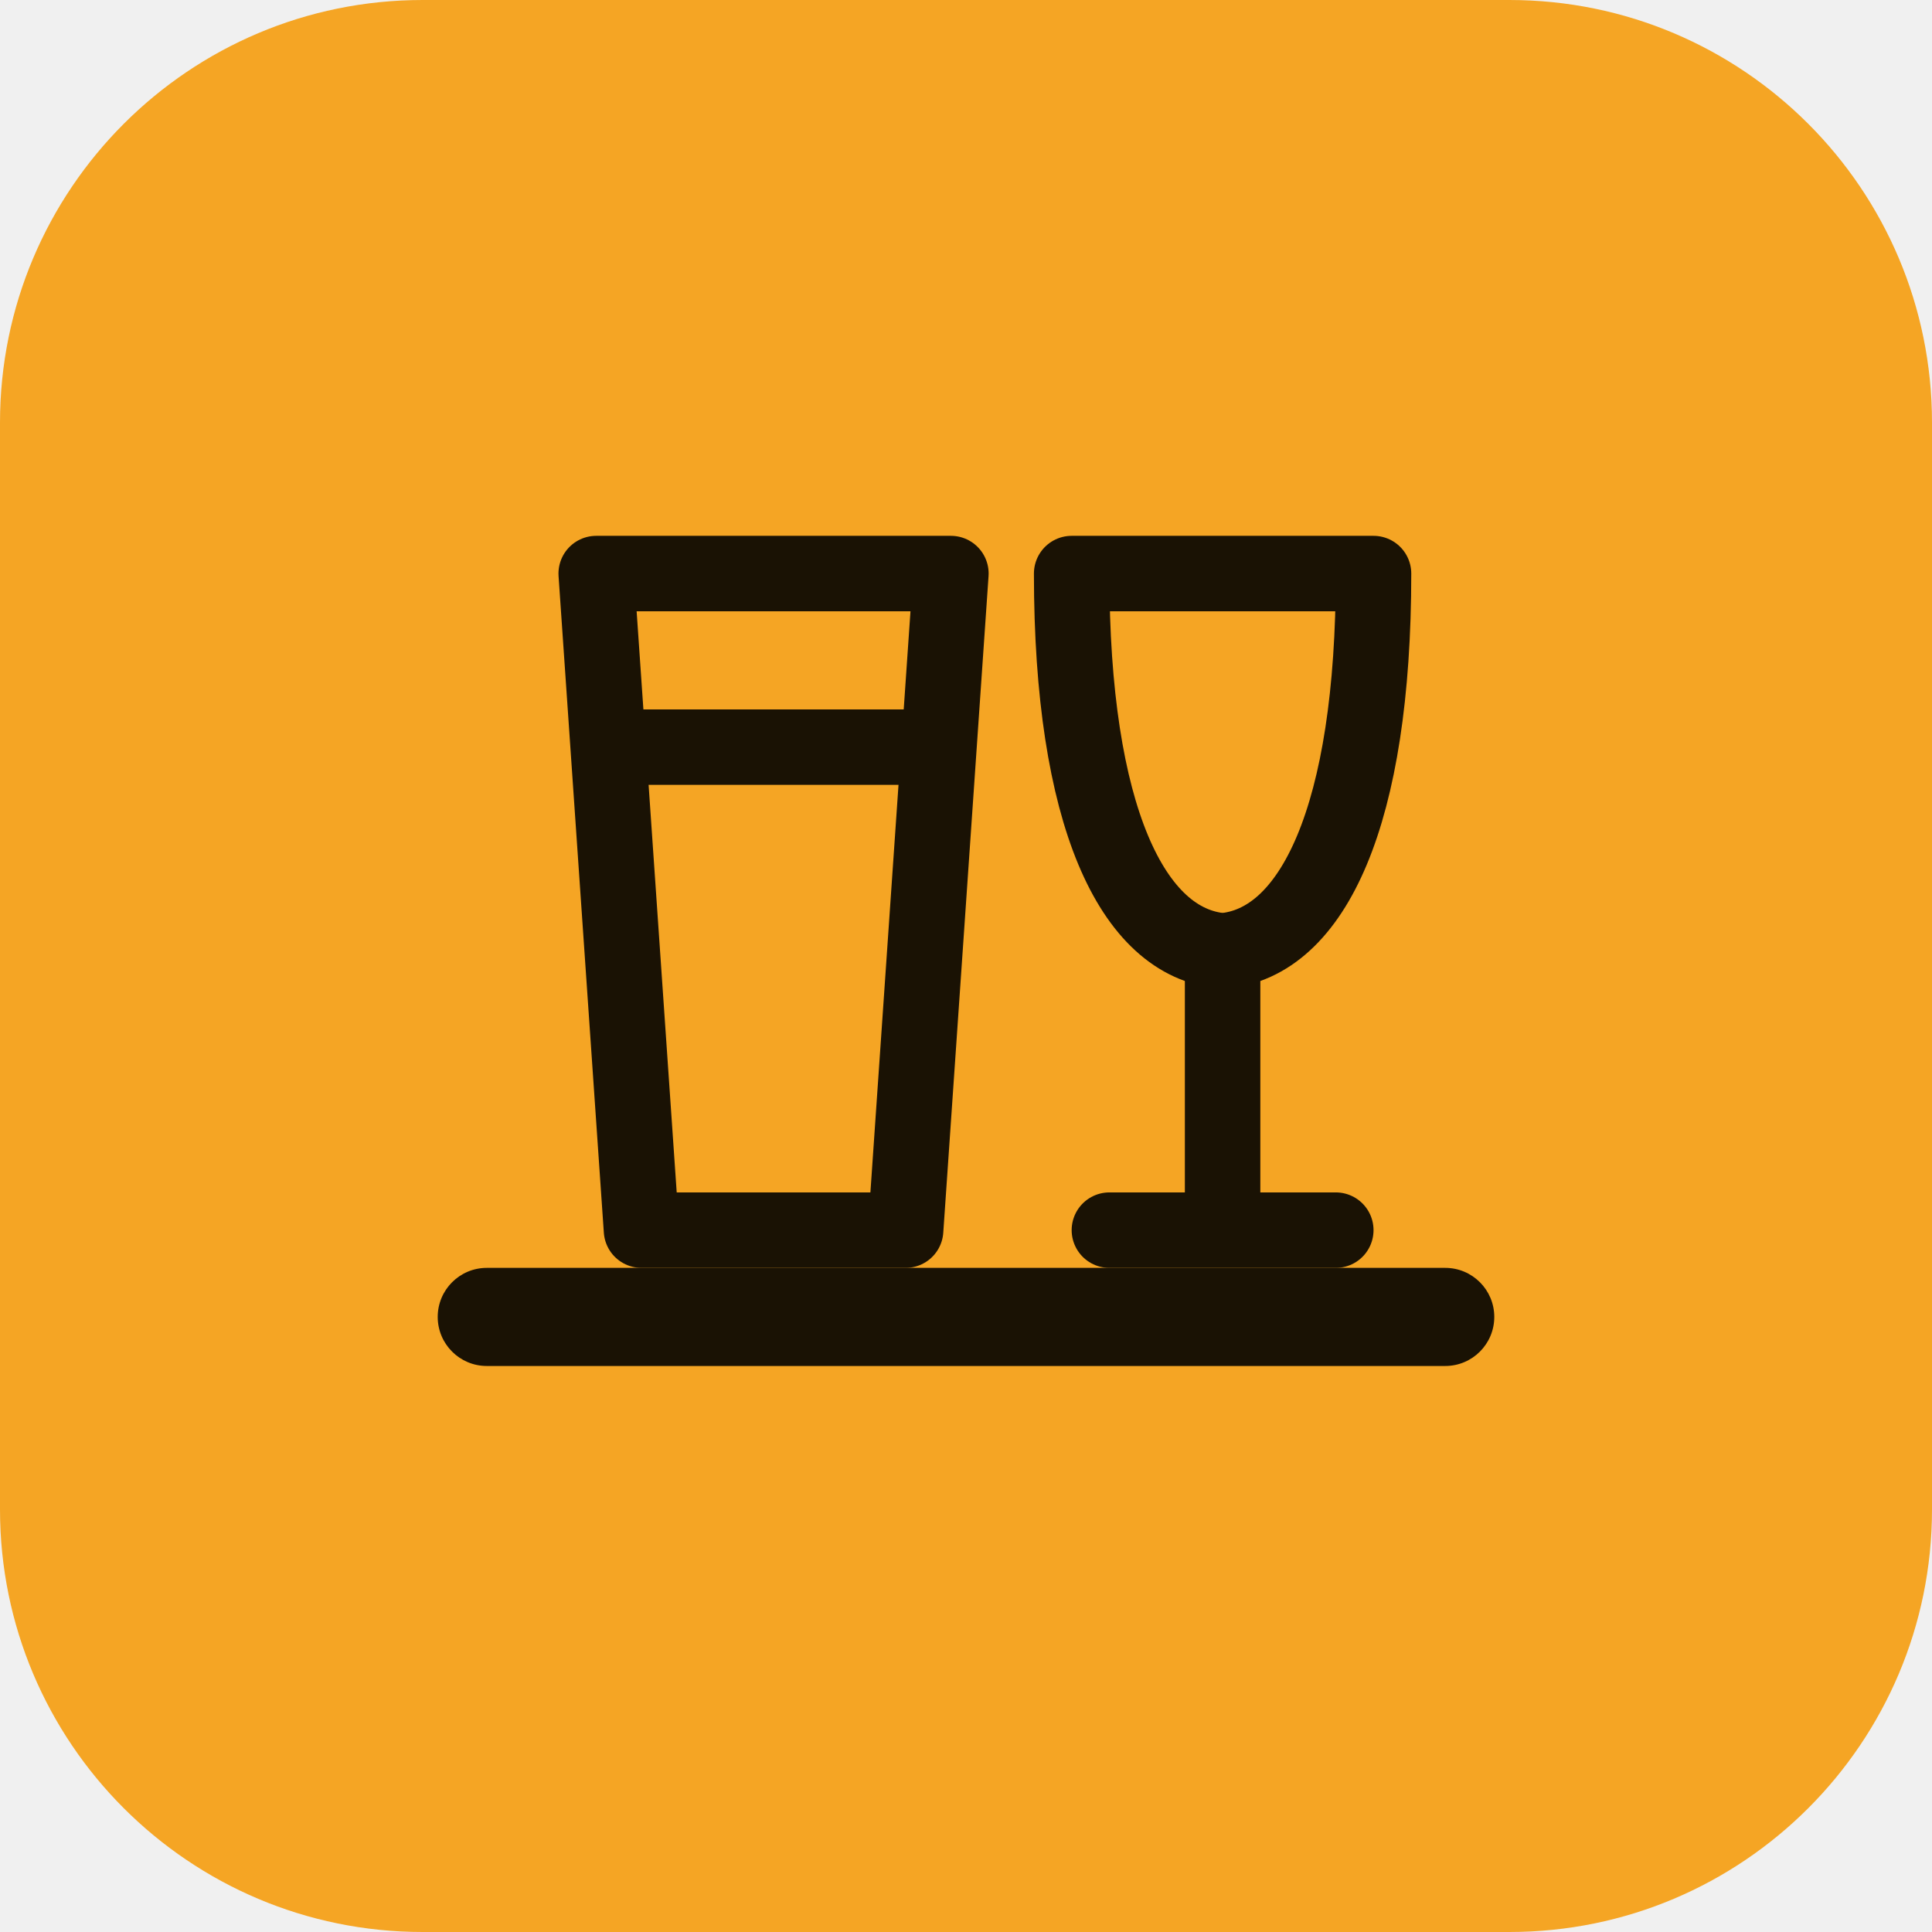
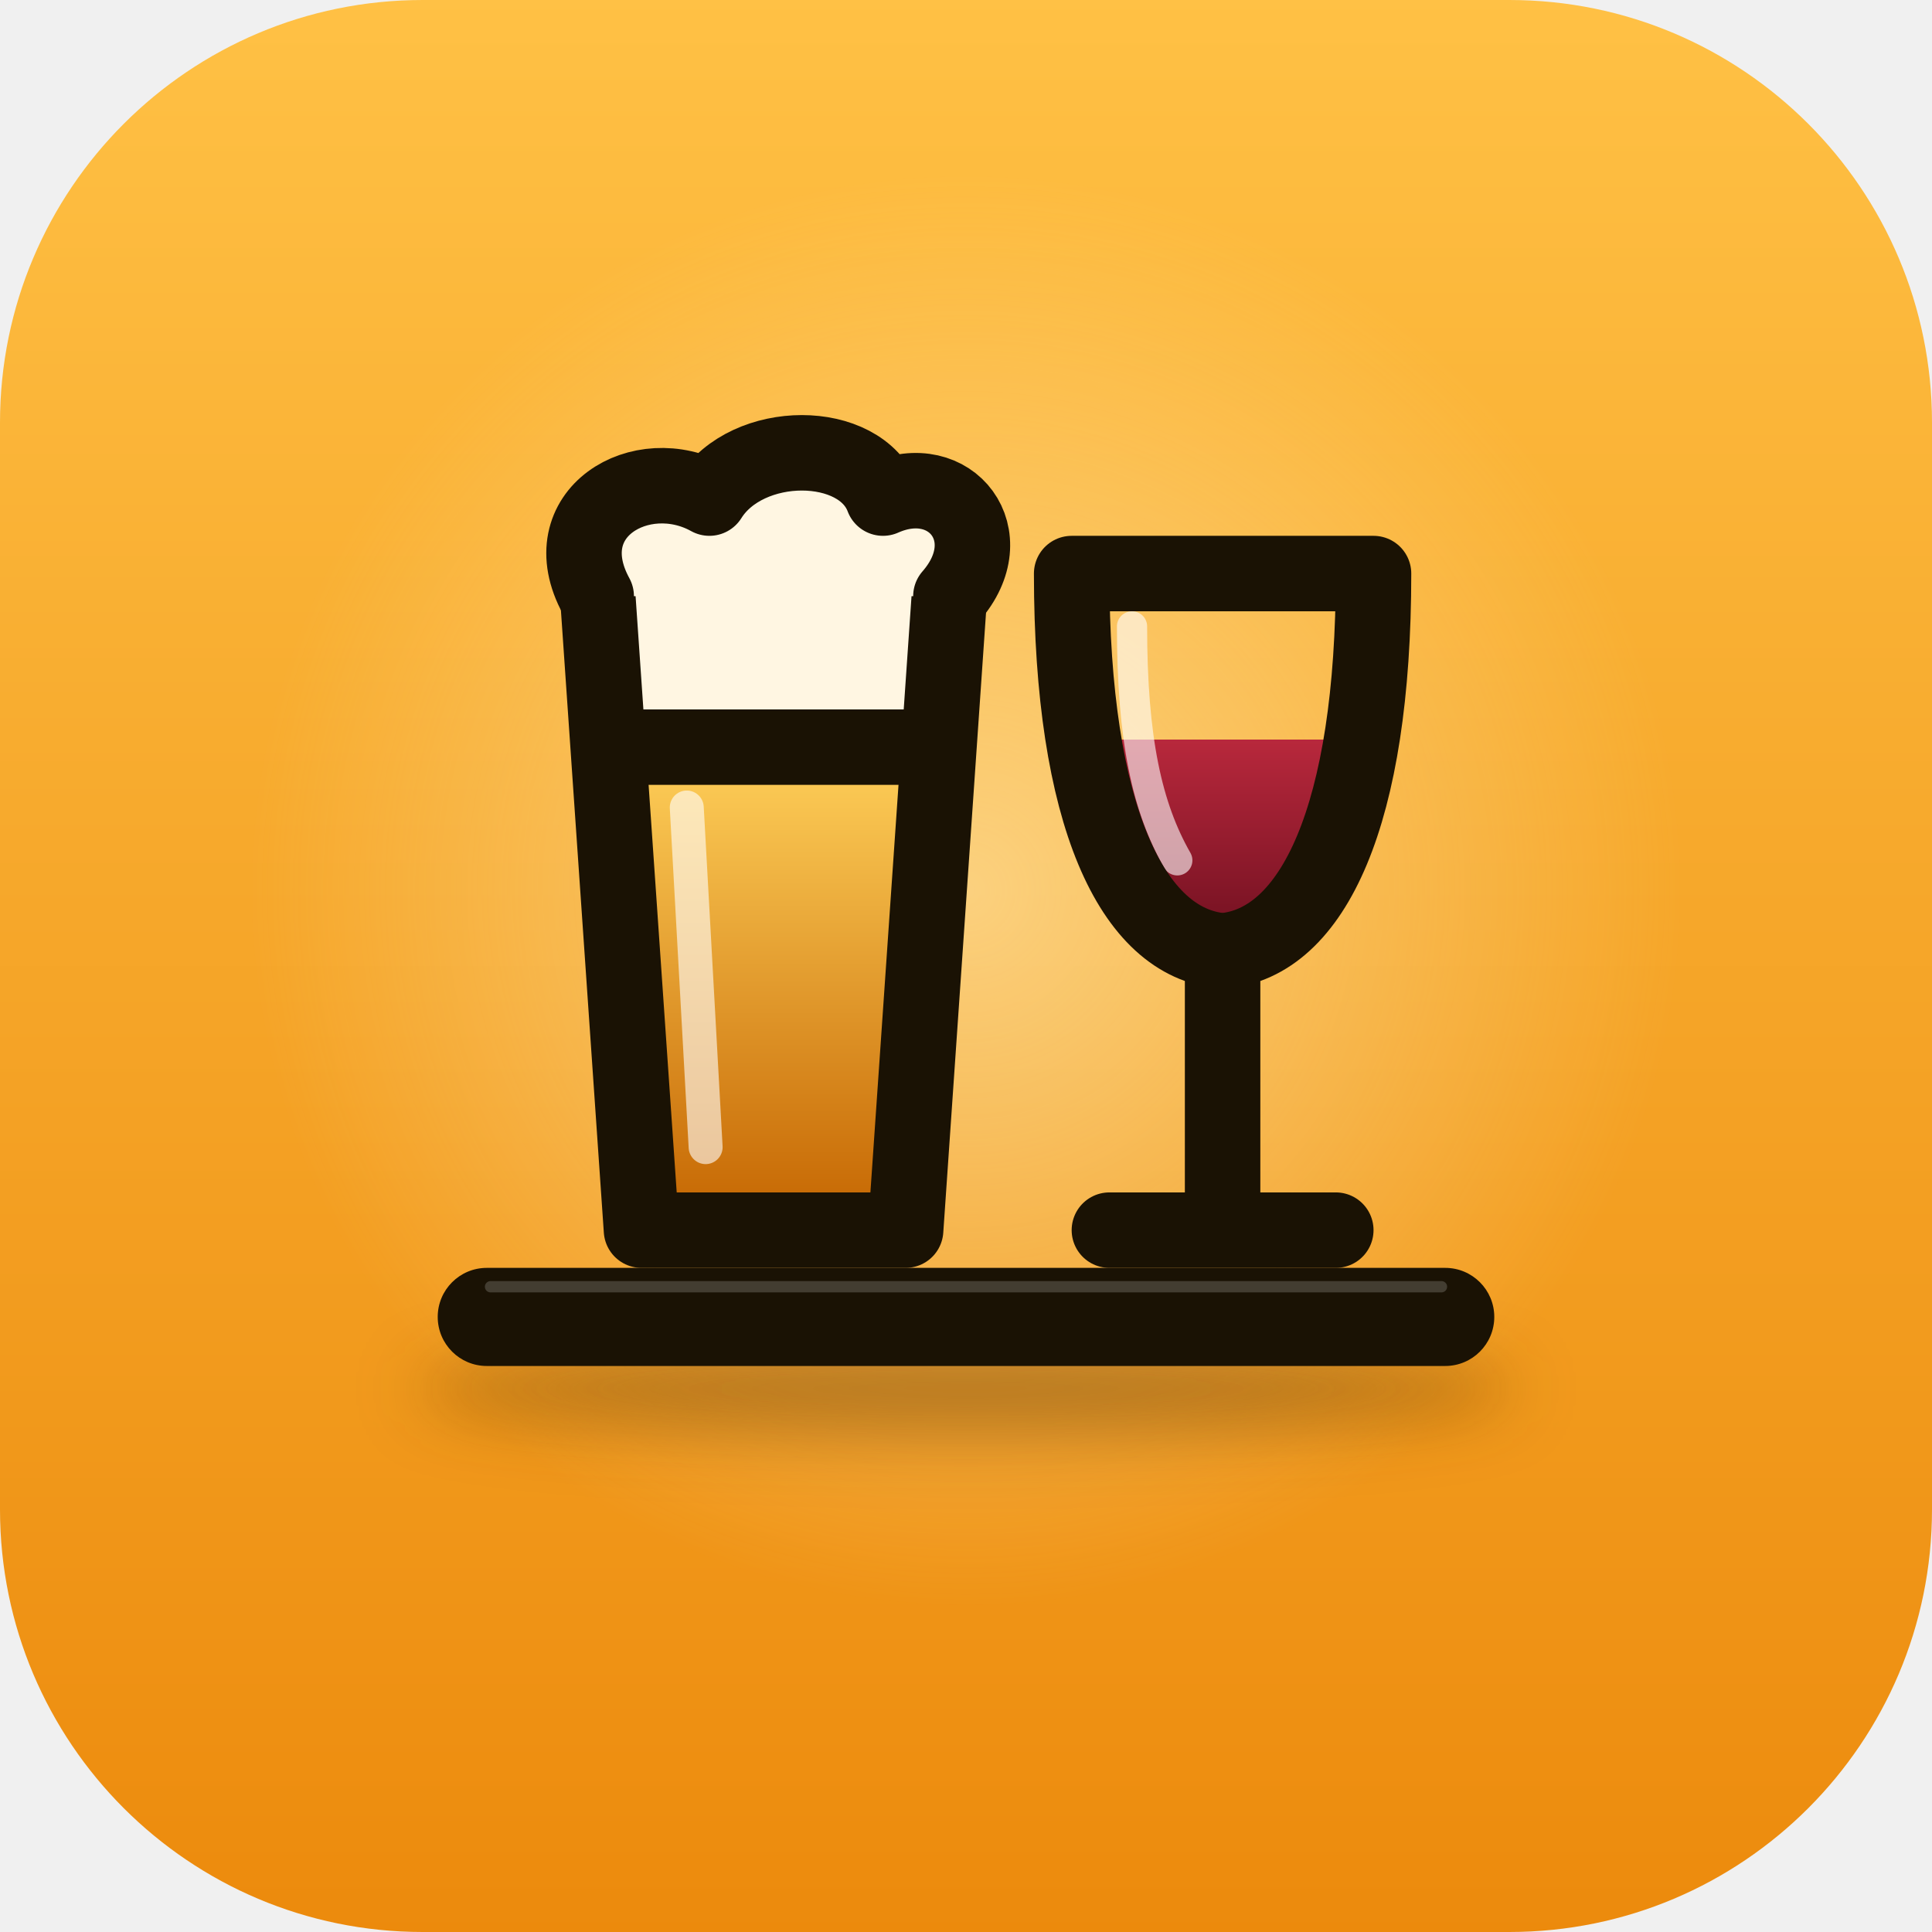
<svg xmlns="http://www.w3.org/2000/svg" viewBox="0 0 512 512">
-   <rect id="bg" width="512" height="512" rx="112" fill="#f5a524" />
+   <defs>
+     <linearGradient id="amber" x1="0" y1="0" x2="0" y2="1">
+       <stop offset="0" stop-color="#ffc145" />
+       <stop offset="1" stop-color="#ec8a0c" />
+     </linearGradient>
+     <radialGradient id="glow" cx="256" cy="236" r="190" gradientUnits="userSpaceOnUse">
+       <stop offset="0" stop-color="#fff2c2" stop-opacity=".55" />
+       <stop offset="1" stop-color="#fff2c2" stop-opacity="0" />
+     </radialGradient>
+     <linearGradient id="beer" x1="0" y1="198" x2="0" y2="326" gradientUnits="userSpaceOnUse">
+       <stop offset="0" stop-color="#ffd05a" />
+       <stop offset="1" stop-color="#c46400" />
+     </linearGradient>
+     <linearGradient id="wine" x1="0" y1="196" x2="0" y2="252" gradientUnits="userSpaceOnUse">
+       <stop offset="0" stop-color="#b8283c" />
+       <stop offset="1" stop-color="#6e0f1f" />
+     </linearGradient>
+     <filter id="soft" x="-20%" y="-200%" width="140%" height="500%">
+       <feGaussianBlur stdDeviation="9" />
+     </filter>
+     <clipPath id="bowl">
+       <path d="M284 152 H364 C364 216 348 250 324 252 C300 250 284 216 284 152 Z" />
+     </clipPath>
+   </defs>
+   <rect id="bg" width="512" height="512" rx="112" fill="url(#amber)" />
+   <rect width="512" height="512" fill="url(#glow)" />
+   <ellipse cx="256" cy="368" rx="146" ry="12" fill="#6b3a00" opacity=".45" filter="url(#soft)" />
+   <path d="M163 198 H247 L240 326 H170 Z" fill="url(#beer)" />
+   <path d="M158 152 H252 L249 198 H161 Z" fill="#fff6e2" />
+   <rect x="280" y="196" width="90" height="60" fill="url(#wine)" clip-path="url(#bowl)" />
+   <g fill="none" stroke="#fff" stroke-linecap="round" opacity=".6">
+     <path d="M182 214 L187 304" stroke-width="9" />
+     <path d="M300 166 C300 196 304 214 312 228" stroke-width="8" />
+   </g>
  <g fill="none" stroke="#1a1204" stroke-width="20" stroke-linecap="round" stroke-linejoin="round">
-     <path d="M158 152 H252 L240 326 H170 Z" />
+     <path d="M252 152 L240 326 H170 L158 152" />
    <path d="M163 198 H247" />
+     <path d="M158 158 C146 136 170 122 188 132 C198 116 228 116 234 132 C252 124 266 142 252 158" fill="#fff6e2" />
    <path d="M284 152 H364 C364 216 348 250 324 252 C300 250 284 216 284 152 Z" />
    <path d="M324 252 V322" />
    <path d="M294 326 H354" />
  </g>
  <rect x="116" y="336" width="280" height="26" rx="13" fill="#1a1204" />
+   <path d="M130 341 H382" stroke="#fff" stroke-width="3" stroke-linecap="round" opacity=".18" />
</svg>
